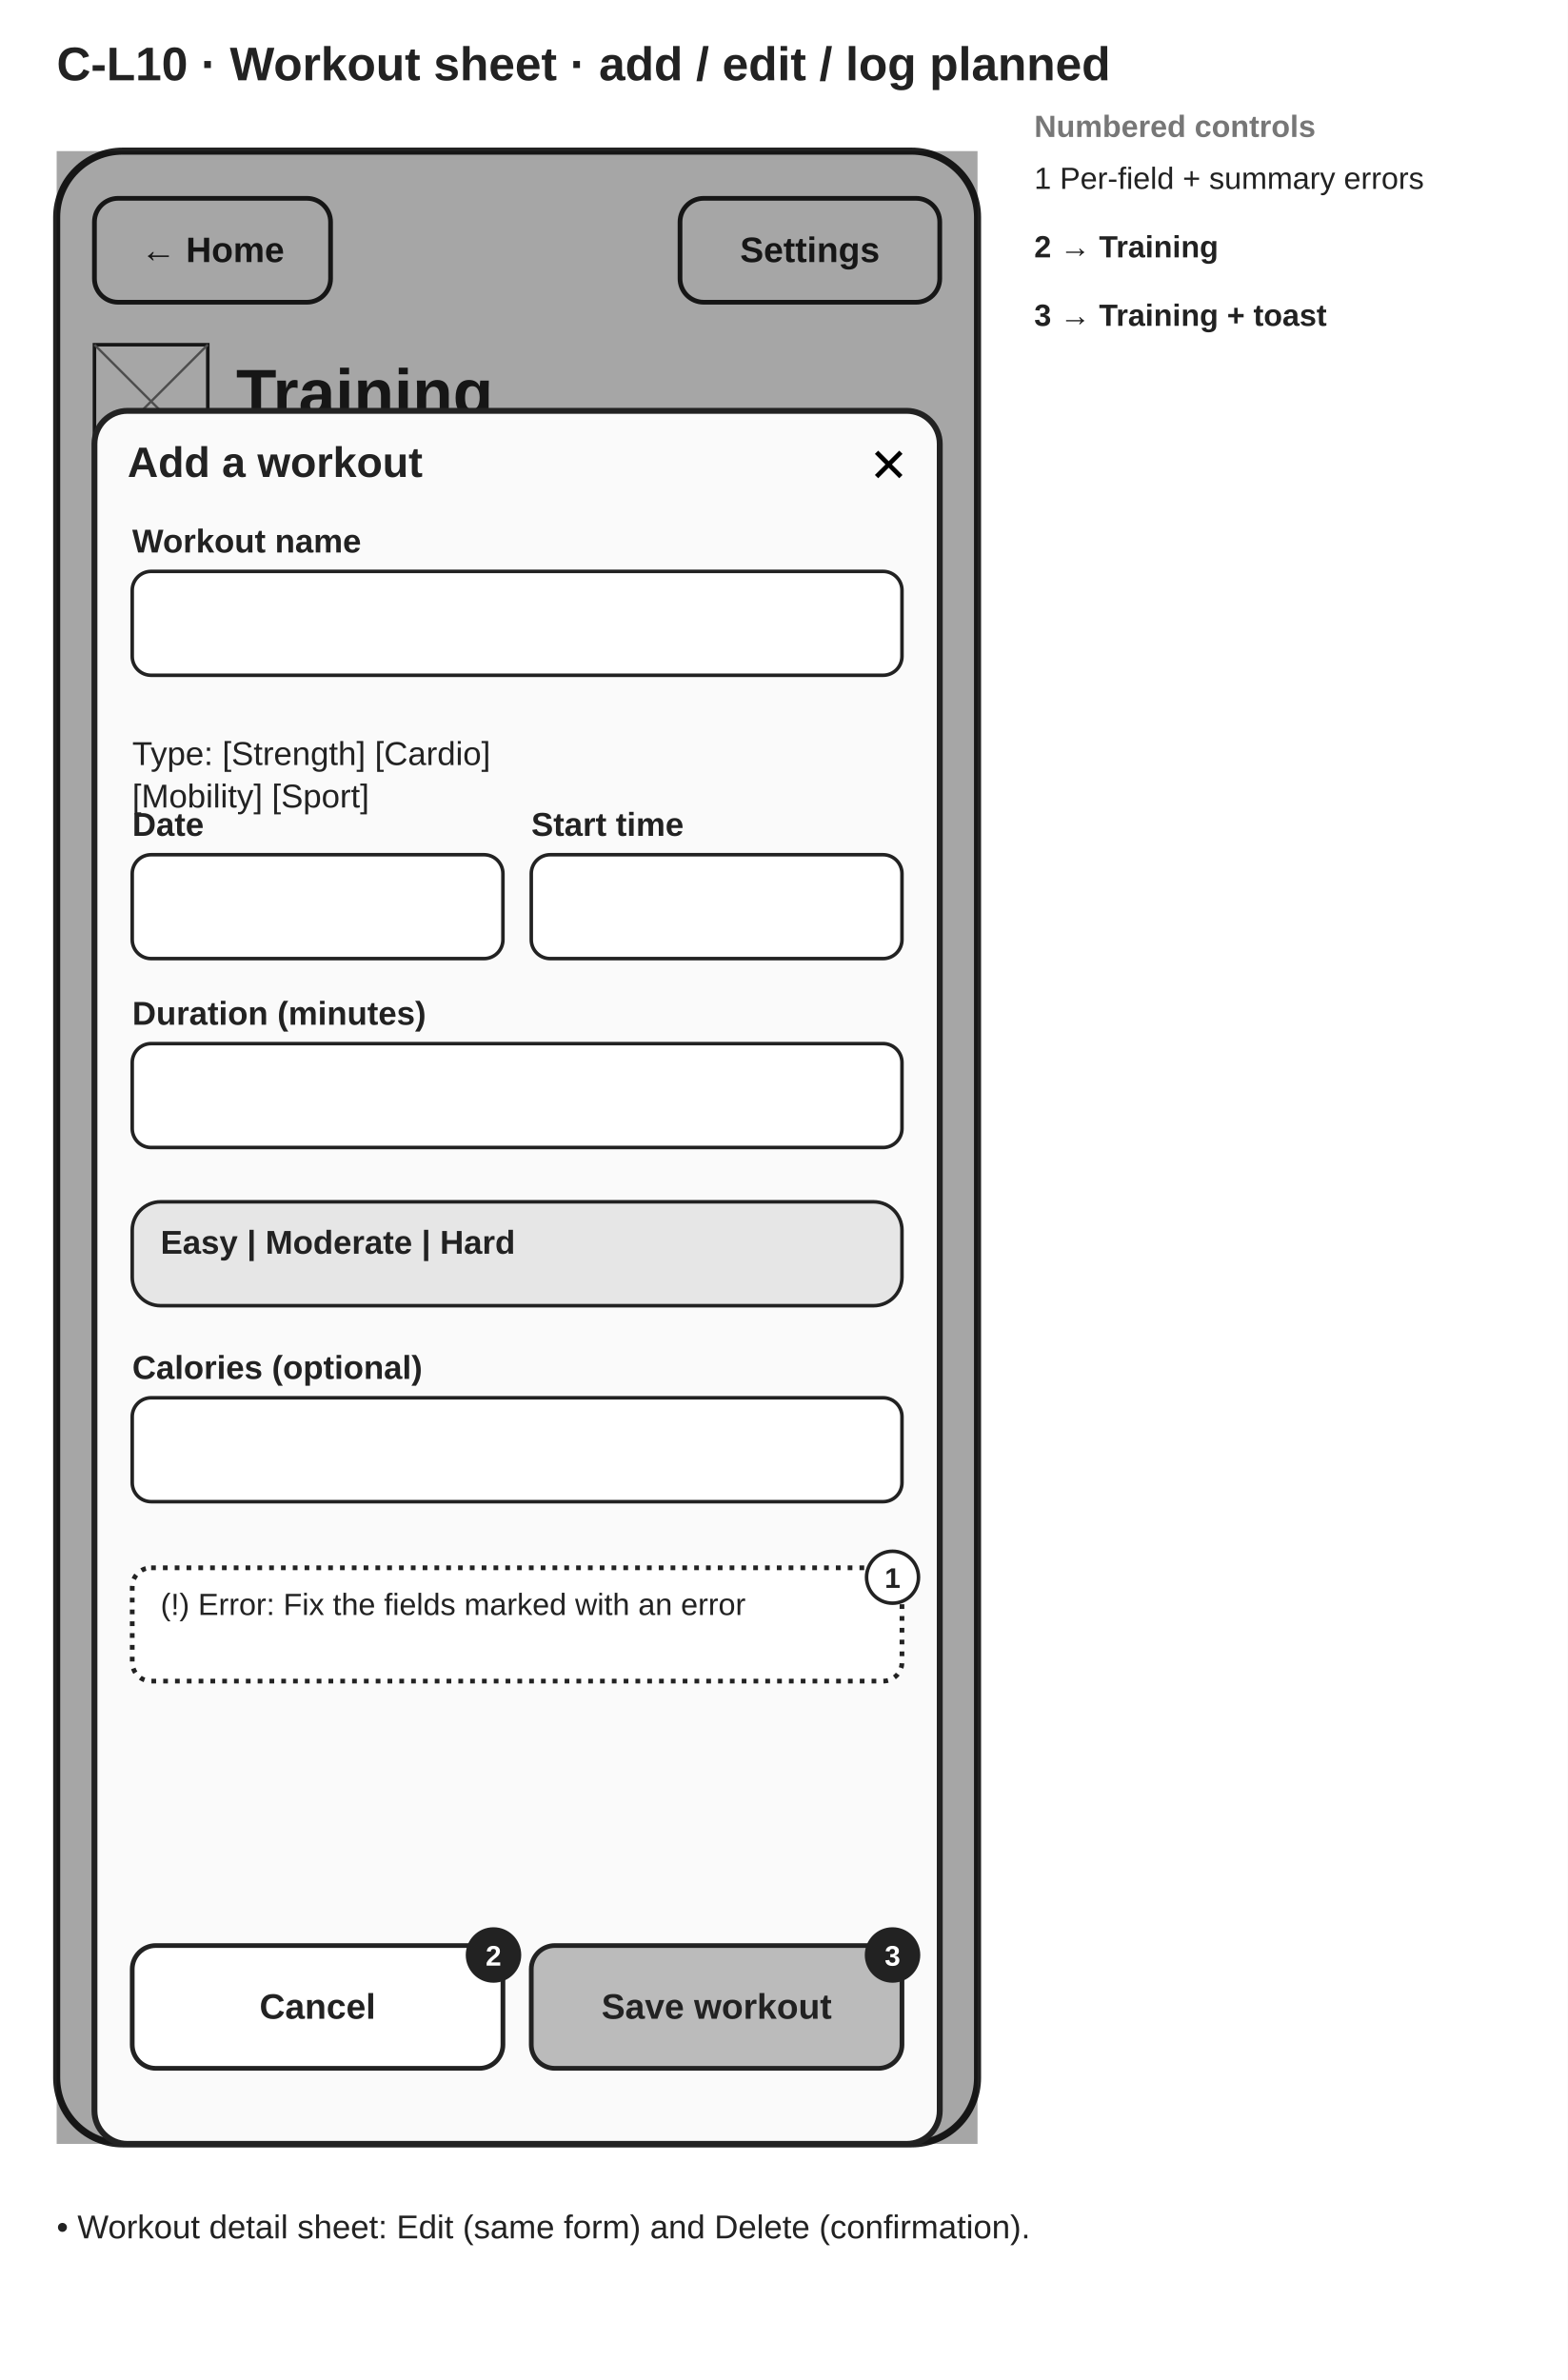
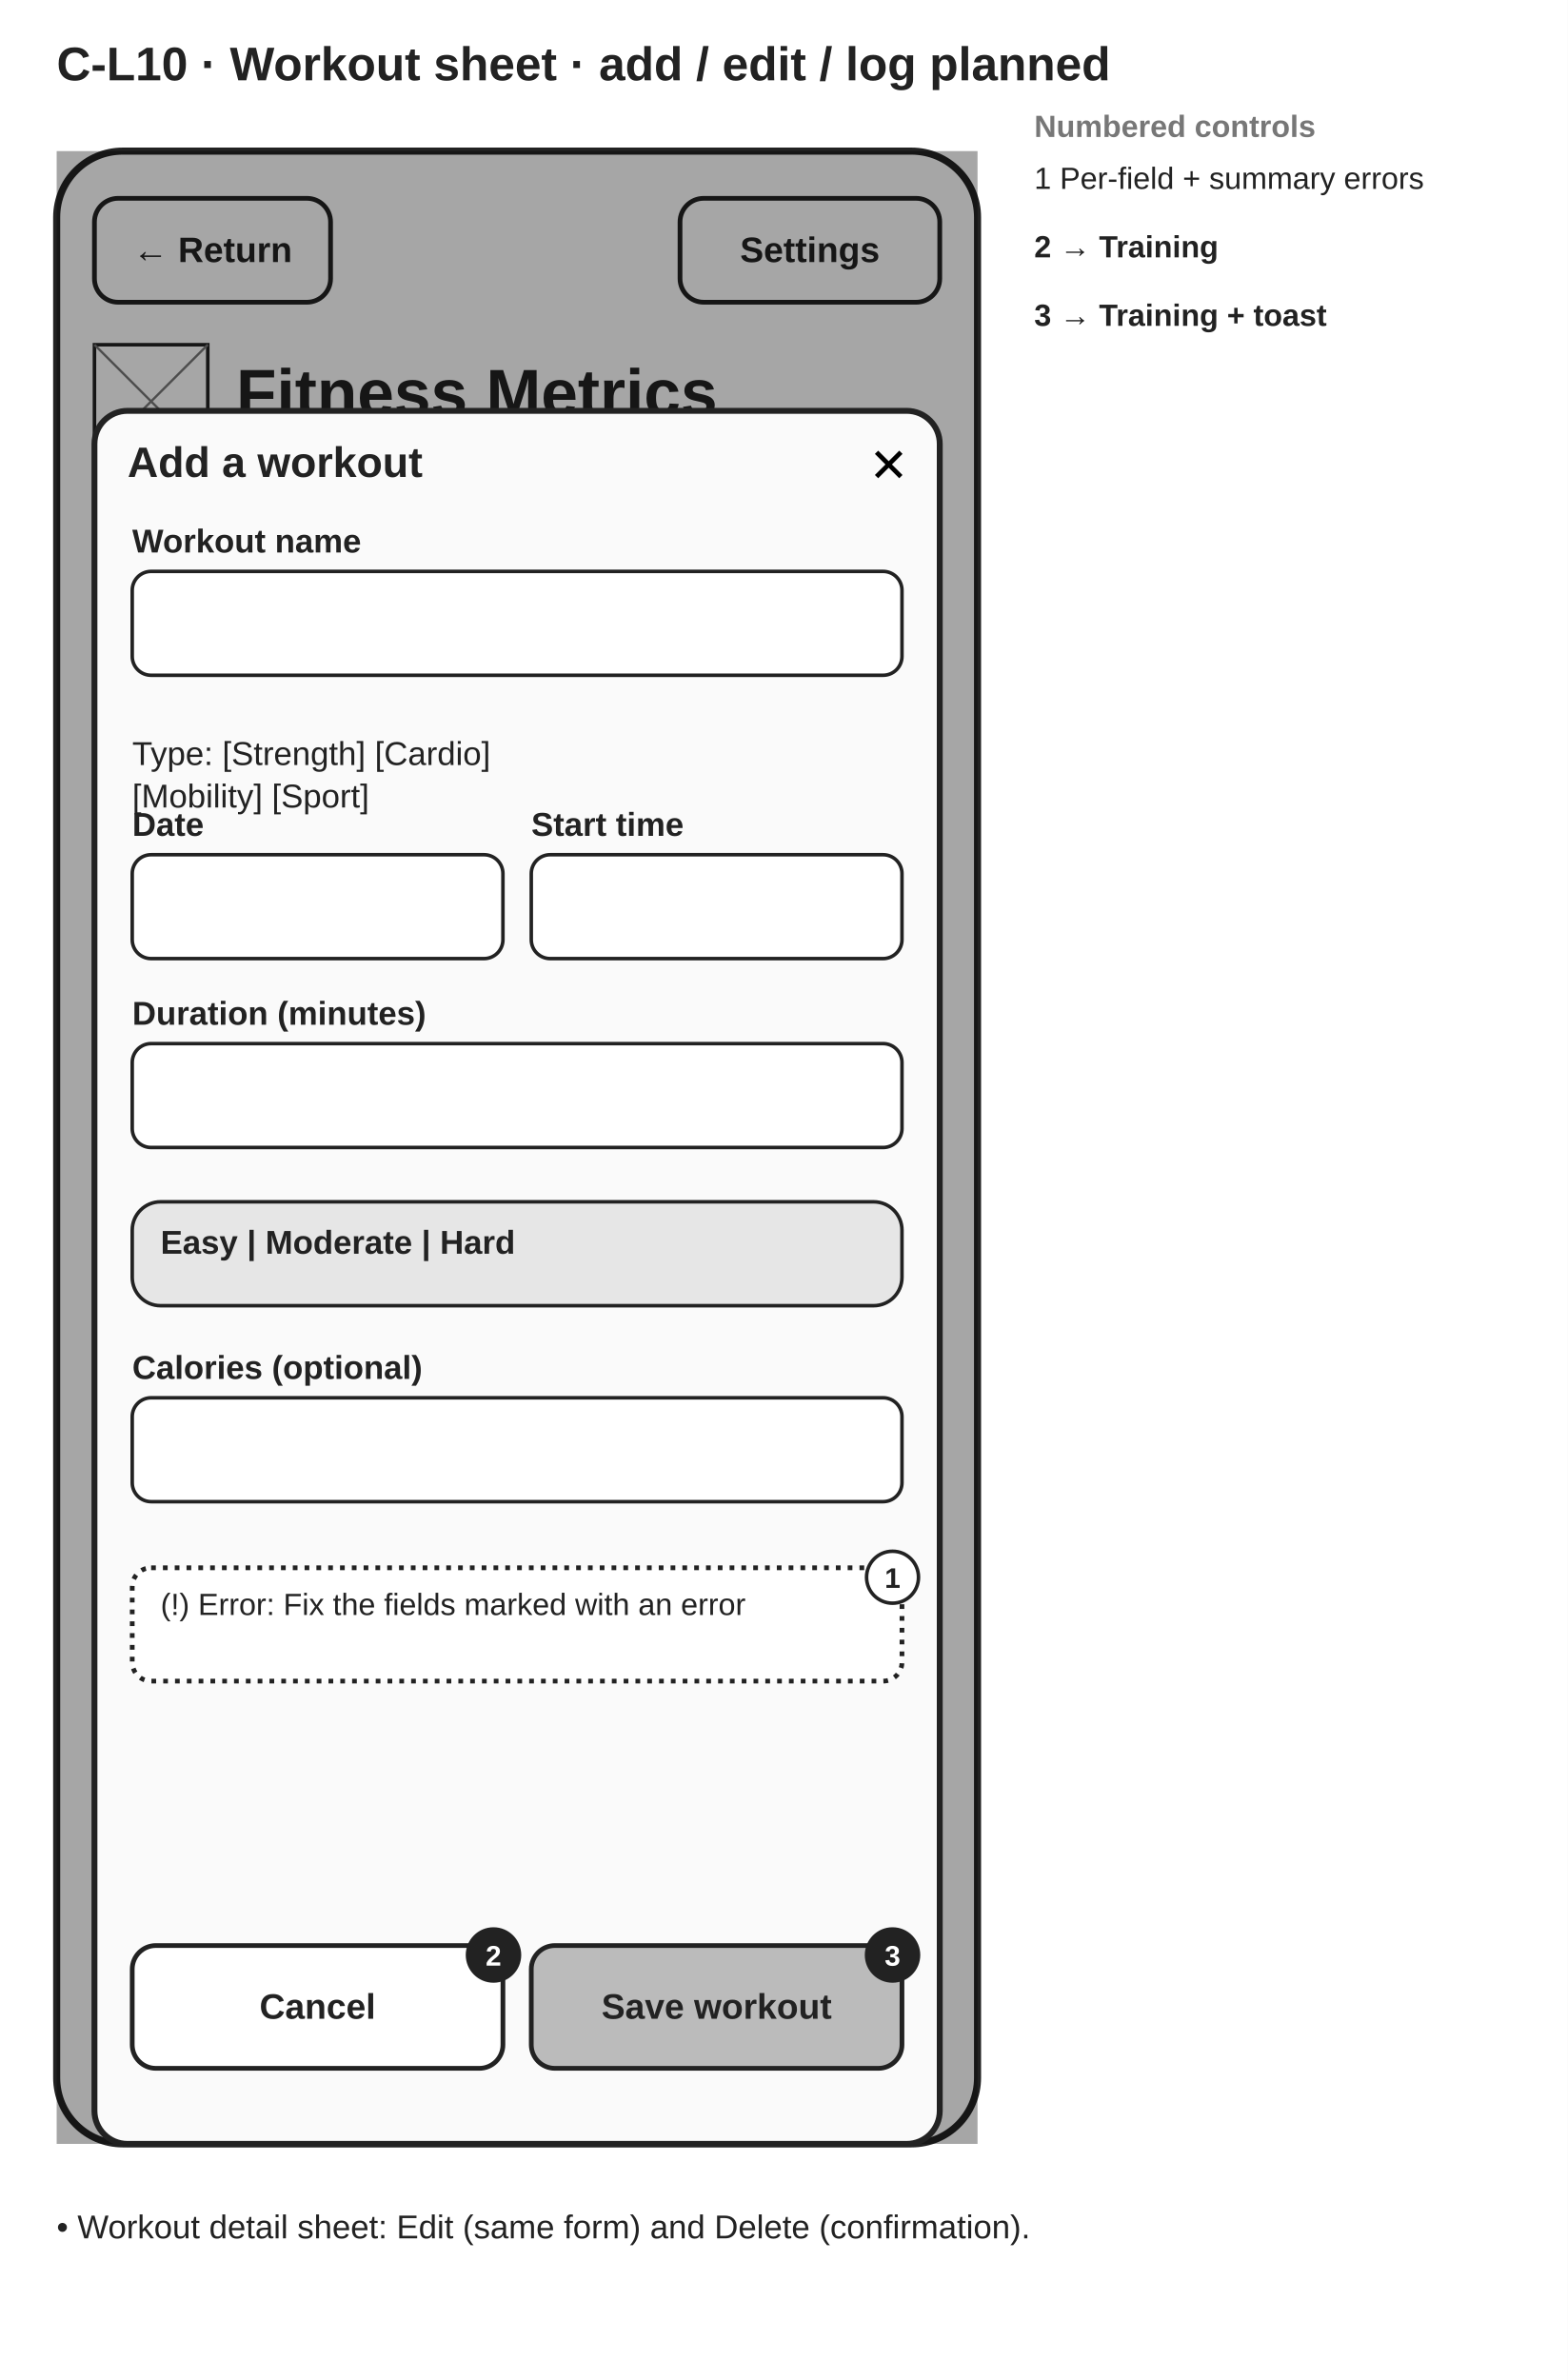
<svg xmlns="http://www.w3.org/2000/svg" width="664" height="1008" viewBox="0 0 664 1008" role="img" aria-label="Low-fidelity wireframe: Workout sheet · add / edit / log planned">
  <defs>
    <marker id="arrow" viewBox="0 0 10 10" refX="9" refY="5" markerWidth="7" markerHeight="7" orient="auto">
      <path d="M0,0L10,5L0,10z" fill="#222" />
    </marker>
  </defs>
  <rect width="100%" height="100%" fill="#fff" />
  <text x="24" y="34" font-size="20" font-family="Arial, sans-serif" font-weight="bold" text-anchor="start" fill="#222">C-L10 · Workout sheet · add / edit / log planned</text>
  <text x="438" y="58" font-size="13" font-family="Arial, sans-serif" font-weight="bold" text-anchor="start" fill="#777">Numbered controls</text>
  <rect x="24" y="64" width="390" height="844" rx="28" fill="#fff" stroke="#222" stroke-width="3" />
  <g clip-path="none">
    <rect x="40" y="84" width="100" height="44" rx="10" fill="#fff" stroke="#222" stroke-width="2" />
-     <text x="90" y="111" font-size="15" font-family="Arial, sans-serif" font-weight="bold" text-anchor="middle" fill="#222">← Home</text>
+     <text x="90" y="111" font-size="15" font-family="Arial, sans-serif" font-weight="bold" text-anchor="middle" fill="#222">← Return</text>
    <rect x="288" y="84" width="110" height="44" rx="10" fill="#fff" stroke="#222" stroke-width="2" />
    <text x="343" y="111" font-size="15" font-family="Arial, sans-serif" font-weight="bold" text-anchor="middle" fill="#222">Settings</text>
-     <text x="100" y="176" font-size="28" font-family="Arial, sans-serif" font-weight="bold" text-anchor="start" fill="#222">Training</text>
+     <text x="100" y="176" font-size="28" font-family="Arial, sans-serif" font-weight="bold" text-anchor="start" fill="#222">Fitness Metrics</text>
    <rect x="40" y="146" width="48" height="48" fill="#fff" stroke="#222" stroke-width="1.5" />
    <line x1="40" y1="146" x2="88" y2="194" stroke="#777" />
    <line x1="88" y1="146" x2="40" y2="194" stroke="#777" />
    <rect x="24" y="64" width="390" height="844" fill="#000" opacity="0.35" />
    <rect x="40" y="174" width="358" height="734" rx="14" fill="#fafafa" stroke="#222" stroke-width="2.5" />
    <text x="54" y="202" font-size="18" font-family="Arial, sans-serif" font-weight="bold" text-anchor="start" fill="#222">Add a workout</text>
    <text x="368" y="204" font-size="20" font-family="Arial">✕</text>
    <text x="56" y="234" font-size="14" font-family="Arial, sans-serif" font-weight="bold" text-anchor="start" fill="#222">Workout name</text>
    <rect x="56" y="242" width="326" height="44" rx="8" fill="#fff" stroke="#222" stroke-width="1.5" />
    <text x="56" y="324" font-size="14" font-family="Arial, sans-serif" text-anchor="start" fill="#222">Type: [Strength] [Cardio]</text>
    <text x="56" y="342" font-size="14" font-family="Arial, sans-serif" text-anchor="start" fill="#222">[Mobility] [Sport]</text>
    <text x="56" y="354" font-size="14" font-family="Arial, sans-serif" font-weight="bold" text-anchor="start" fill="#222">Date</text>
    <rect x="56" y="362" width="157" height="44" rx="8" fill="#fff" stroke="#222" stroke-width="1.5" />
    <text x="225" y="354" font-size="14" font-family="Arial, sans-serif" font-weight="bold" text-anchor="start" fill="#222">Start time</text>
    <rect x="225" y="362" width="157" height="44" rx="8" fill="#fff" stroke="#222" stroke-width="1.5" />
    <text x="56" y="434" font-size="14" font-family="Arial, sans-serif" font-weight="bold" text-anchor="start" fill="#222">Duration (minutes)</text>
    <rect x="56" y="442" width="326" height="44" rx="8" fill="#fff" stroke="#222" stroke-width="1.5" />
    <rect x="56" y="509" width="326" height="44" rx="12" fill="#e6e6e6" stroke="#222" stroke-width="1.5" />
    <text x="68" y="531" font-size="14" font-family="Arial, sans-serif" font-weight="bold" text-anchor="start" fill="#222">Easy | Moderate | Hard</text>
    <text x="56" y="584" font-size="14" font-family="Arial, sans-serif" font-weight="bold" text-anchor="start" fill="#222">Calories (optional)</text>
    <rect x="56" y="592" width="326" height="44" rx="8" fill="#fff" stroke="#222" stroke-width="1.5" />
    <rect x="56" y="664" width="326" height="48" rx="8" fill="#fff" stroke="#222" stroke-width="2" stroke-dasharray="2 3" />
    <text x="68" y="684" font-size="13" font-family="Arial, sans-serif" text-anchor="start" fill="#222">(!) Error: Fix the fields marked with an error</text>
    <rect x="56" y="824" width="157" height="52" rx="10" fill="#fff" stroke="#222" stroke-width="2" />
    <text x="134.5" y="855" font-size="15" font-family="Arial, sans-serif" font-weight="bold" text-anchor="middle" fill="#222">Cancel</text>
    <rect x="225" y="824" width="157" height="52" rx="10" fill="#bbb" stroke="#222" stroke-width="2" />
    <text x="303.5" y="855" font-size="15" font-family="Arial, sans-serif" font-weight="bold" text-anchor="middle" fill="#222">Save workout</text>
  </g>
  <circle cx="378" cy="668" r="11" fill="#fff" stroke="#222" stroke-width="1.5" />
  <text x="378" y="672.5" font-size="12" font-weight="bold" font-family="Arial" text-anchor="middle" fill="#222">1</text>
  <text x="438" y="80" font-size="13" font-family="Arial, sans-serif" text-anchor="start" fill="#222">1 Per-field + summary errors</text>
  <circle cx="209" cy="828" r="11" fill="#222" stroke="#222" stroke-width="1.5" />
  <text x="209" y="832.5" font-size="12" font-weight="bold" font-family="Arial" text-anchor="middle" fill="#fff">2</text>
  <text x="438" y="109" font-size="13" font-family="Arial, sans-serif" font-weight="bold" text-anchor="start" fill="#222">2 → Training</text>
  <circle cx="378" cy="828" r="11" fill="#222" stroke="#222" stroke-width="1.5" />
  <text x="378" y="832.5" font-size="12" font-weight="bold" font-family="Arial" text-anchor="middle" fill="#fff">3</text>
  <text x="438" y="138" font-size="13" font-family="Arial, sans-serif" font-weight="bold" text-anchor="start" fill="#222">3 → Training + toast</text>
  <text x="24" y="948" font-size="14" font-family="Arial, sans-serif" text-anchor="start" fill="#222">• Workout detail sheet: Edit (same form) and Delete (confirmation).</text>
</svg>
